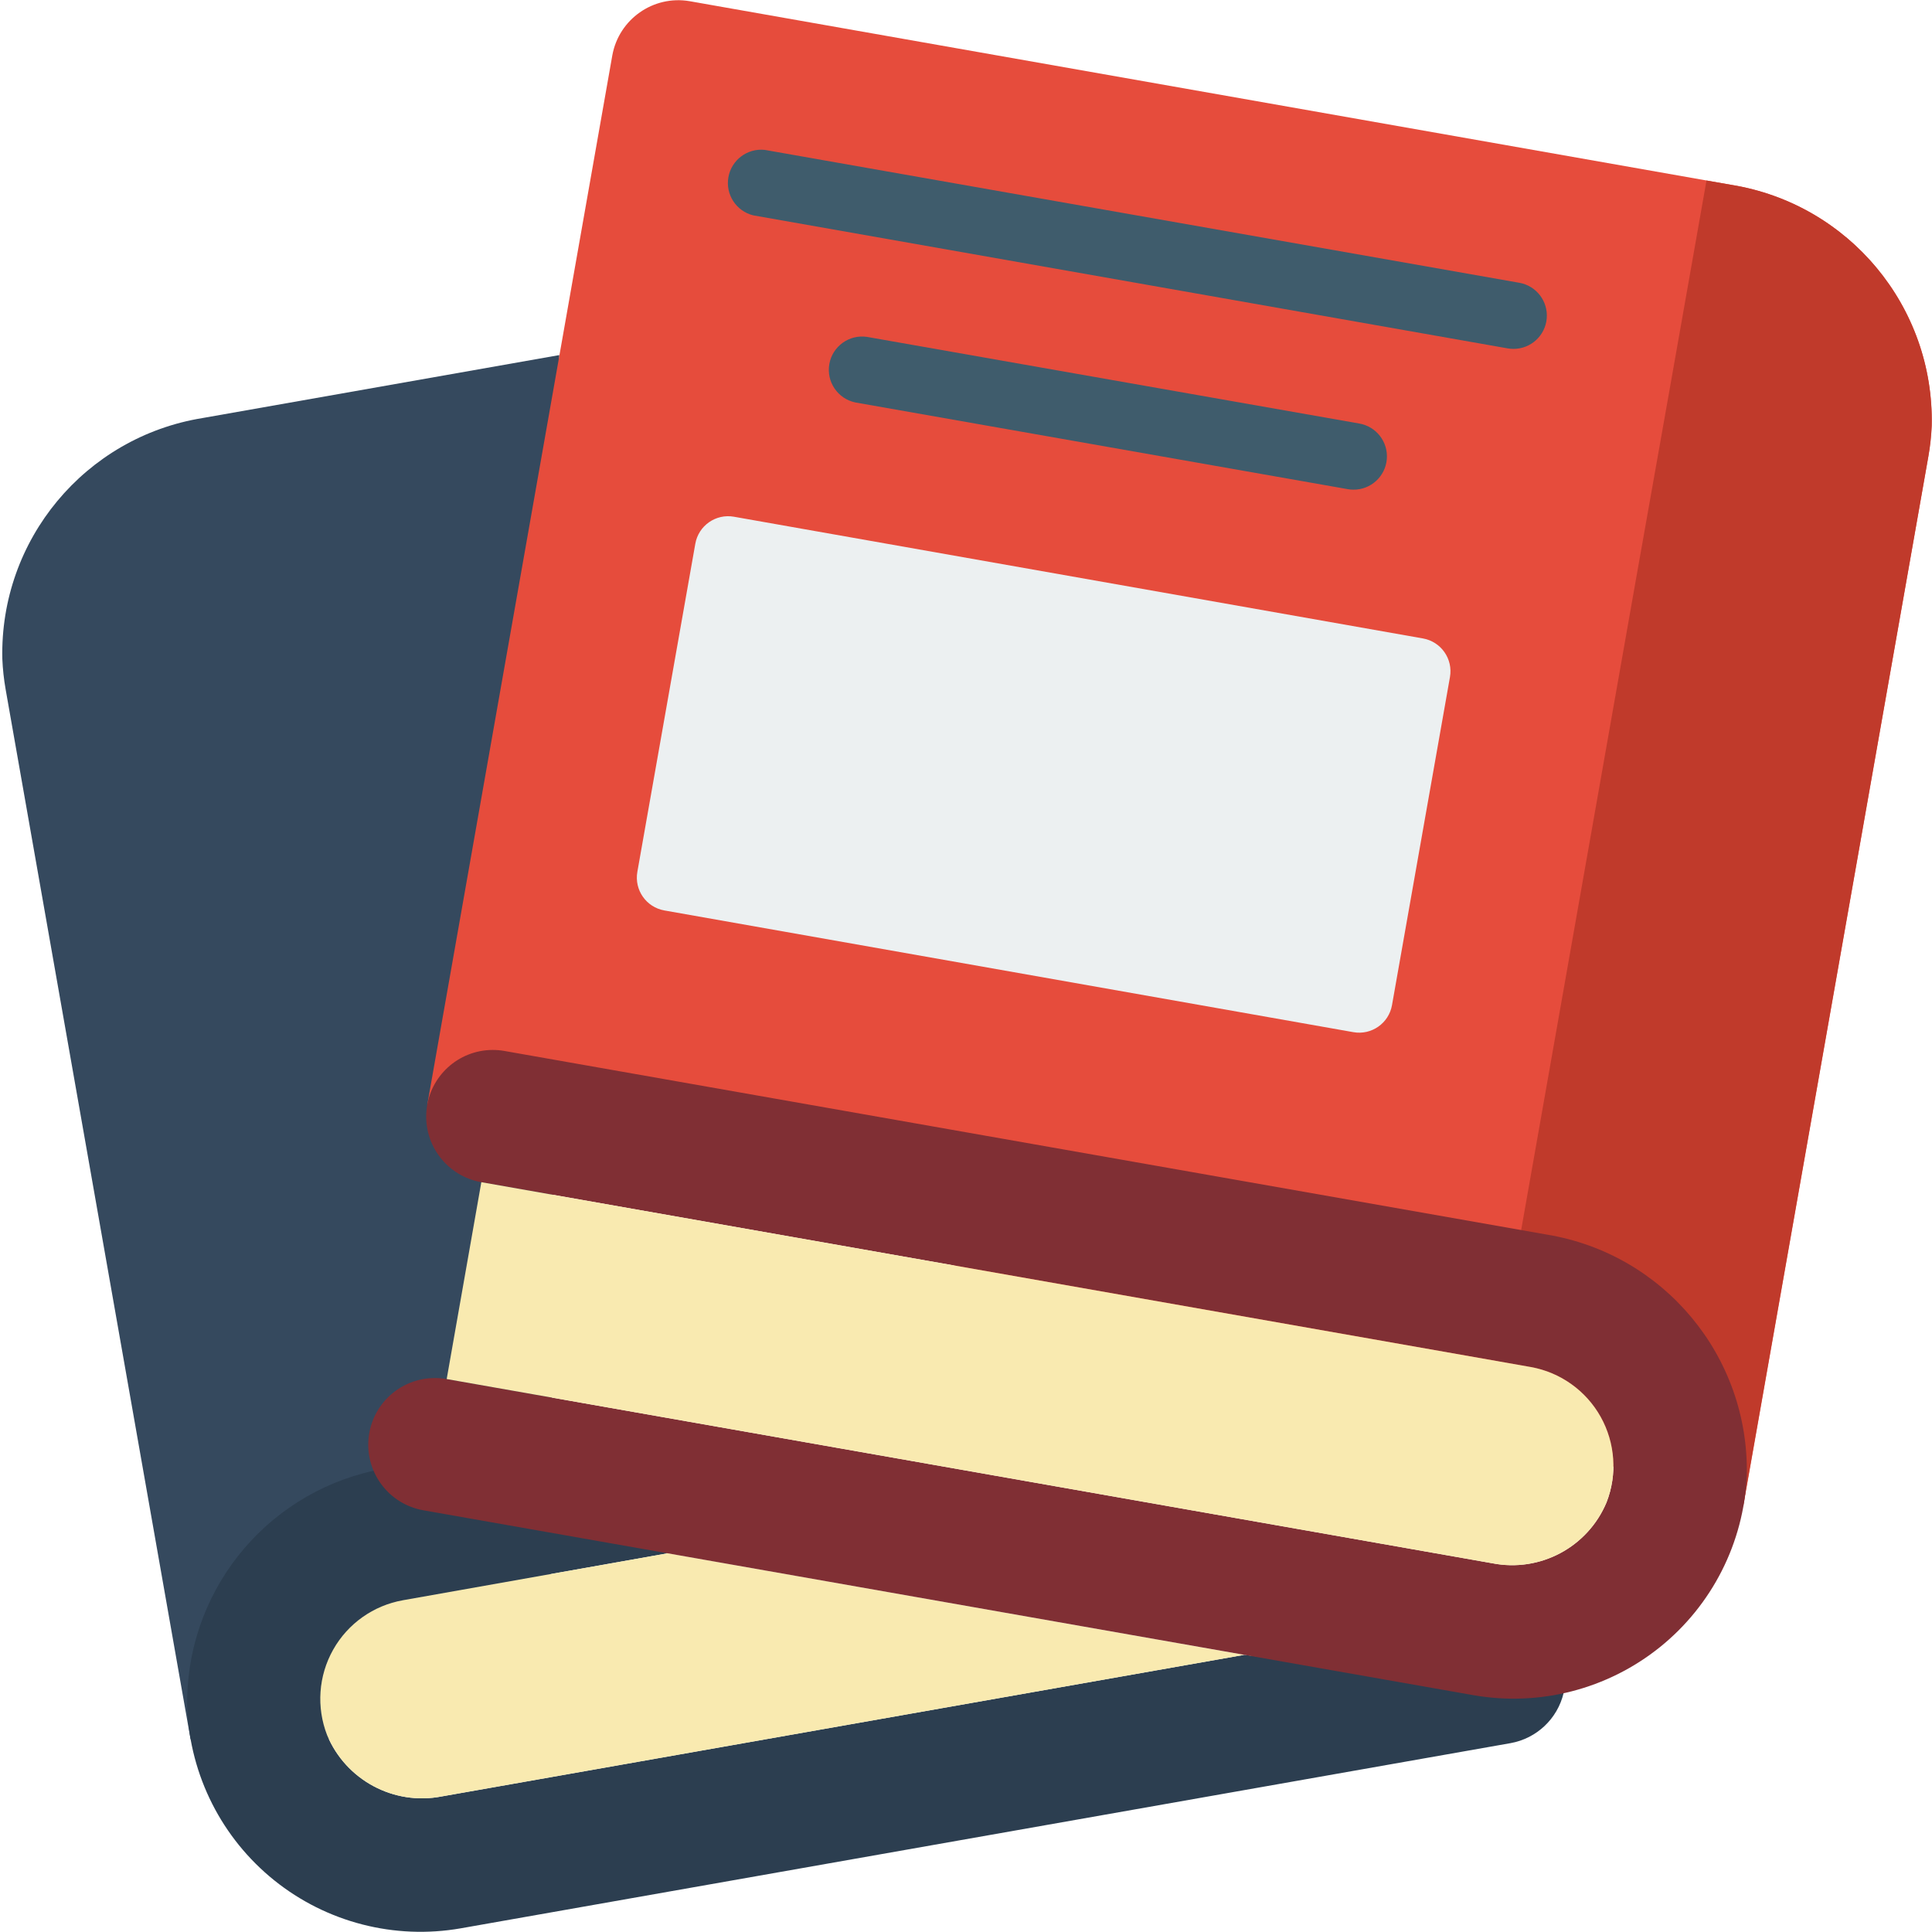
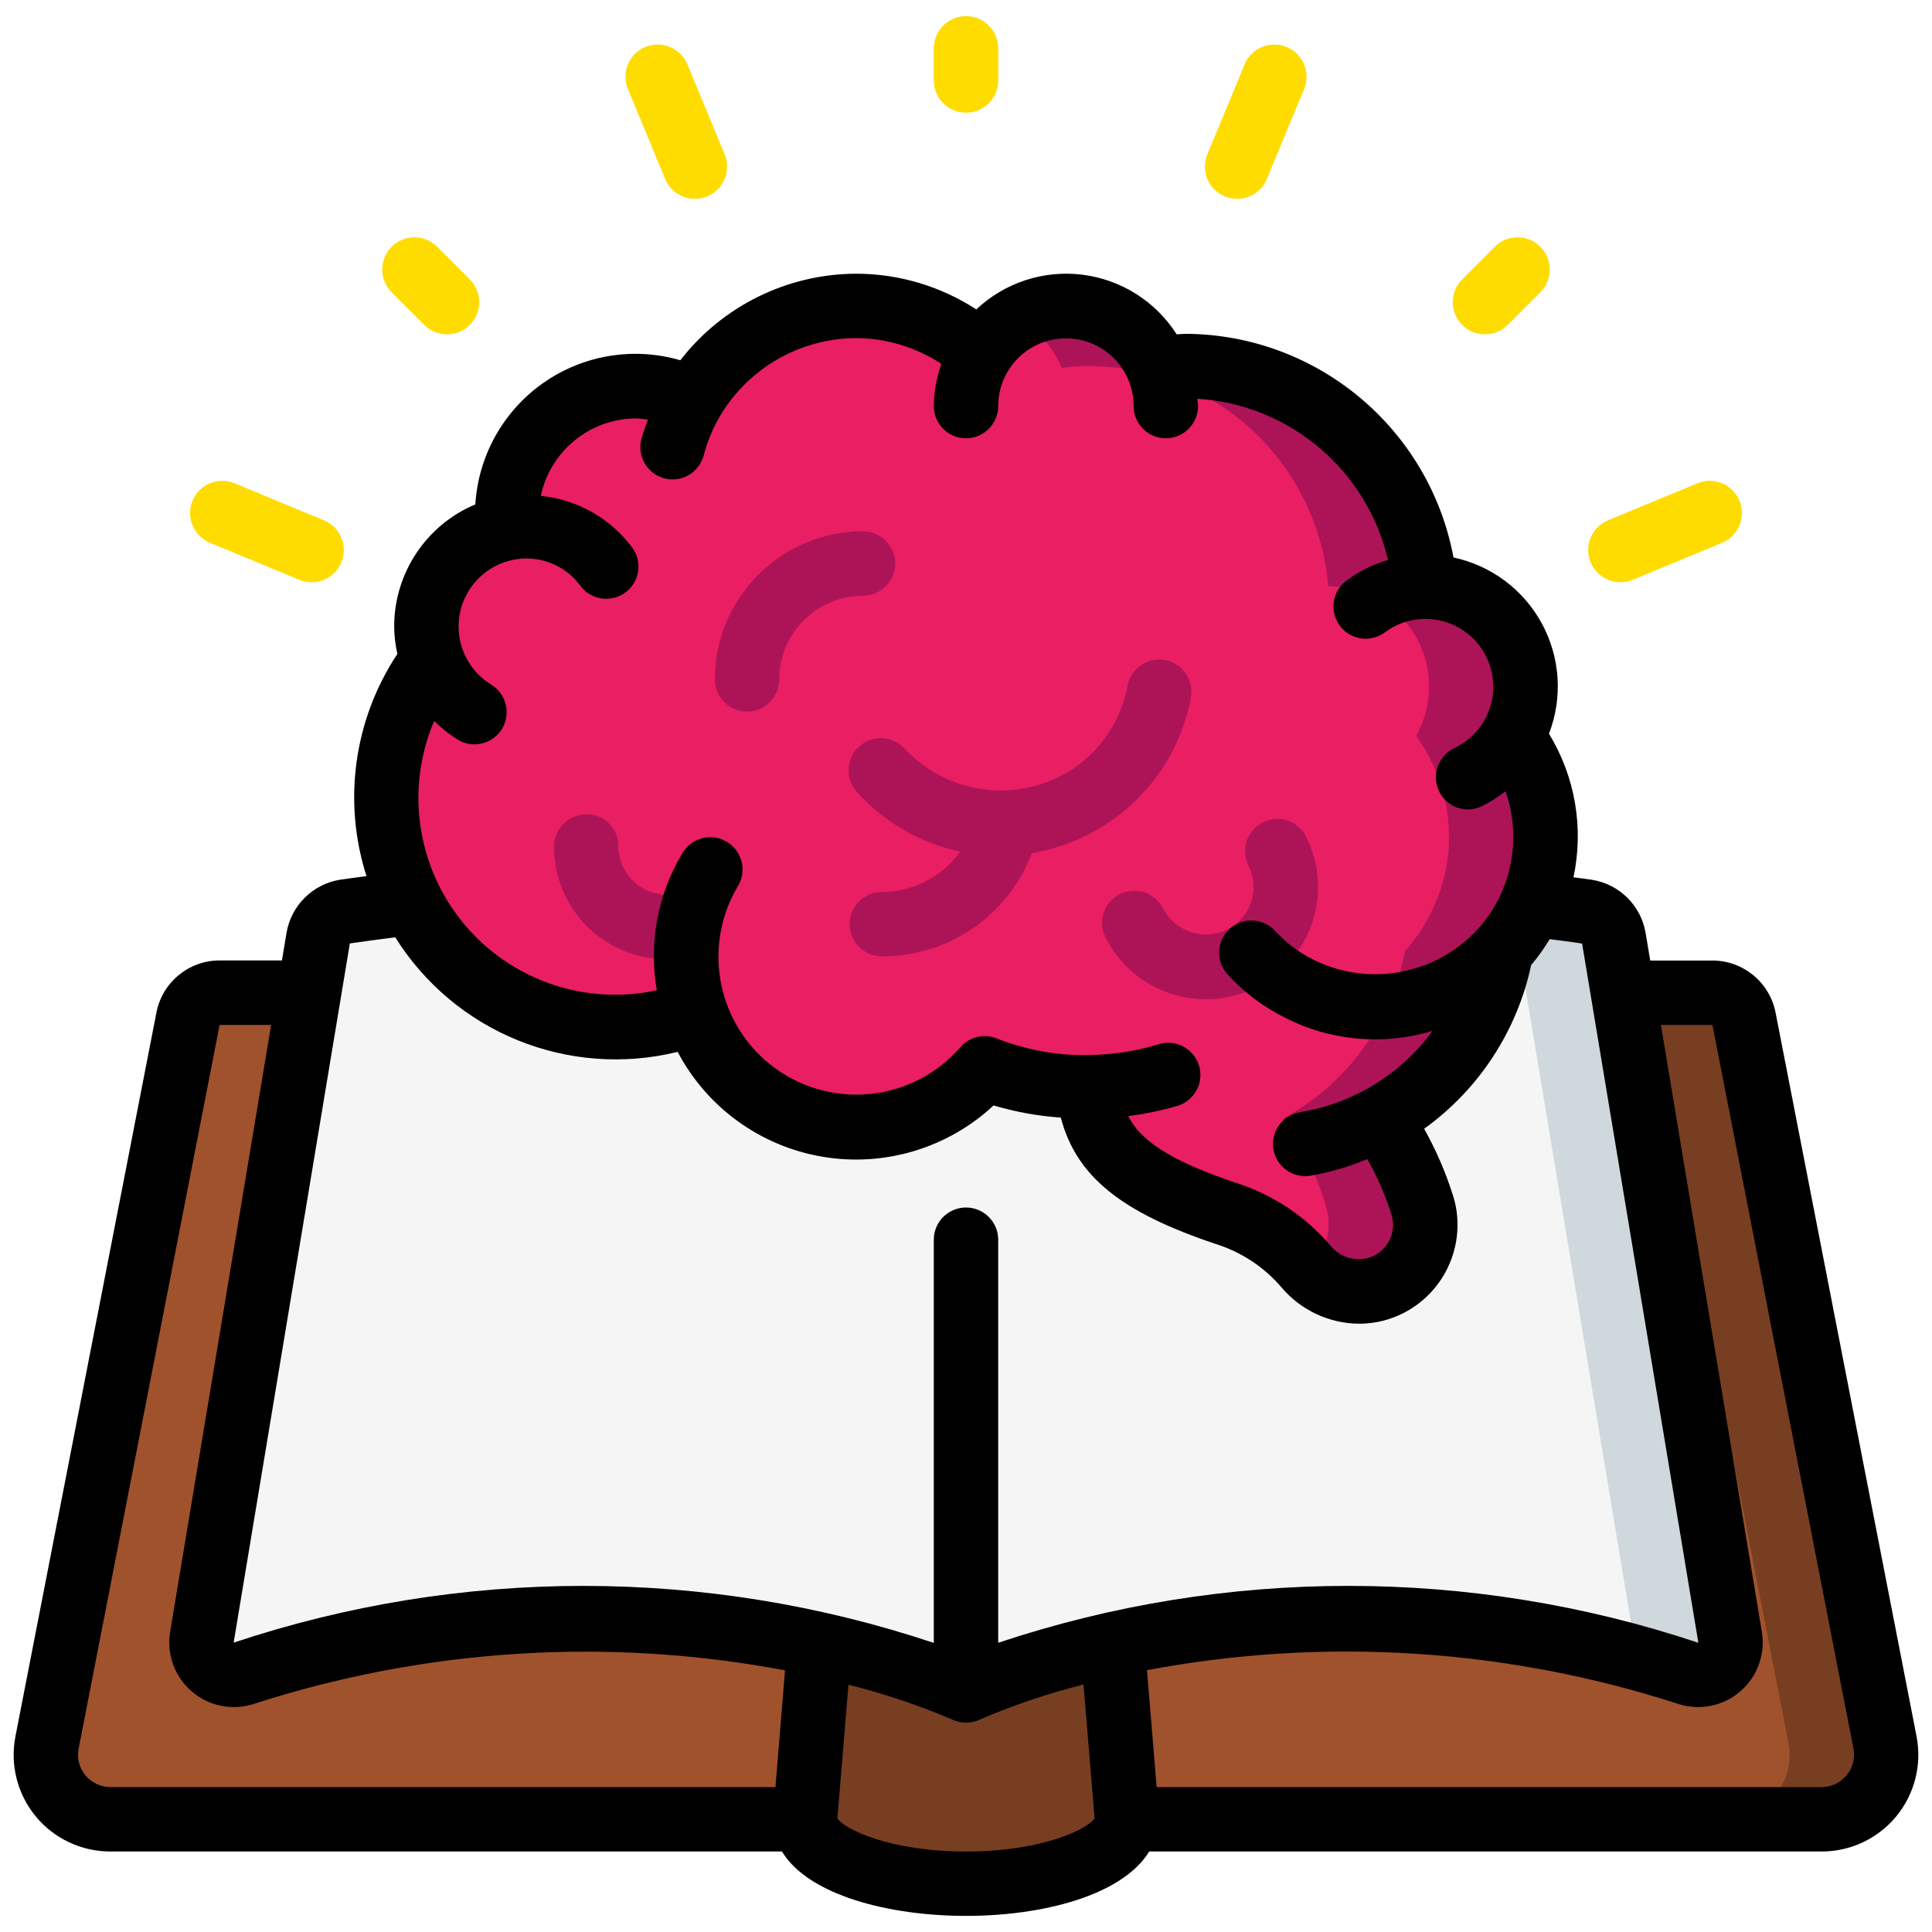
- <svg xmlns="http://www.w3.org/2000/svg" height="512" viewBox="0 0 58 58" width="512">
+ <svg xmlns="http://www.w3.org/2000/svg" height="512" viewBox="0 0 60 59" width="512">
  <g id="Page-1" fill="none" fill-rule="evenodd">
-     <g id="030---Messy-Books" fill-rule="nonzero">
-       <path id="Shape" d="m5.72 52.21-5.55-31.51c-.054-.304-.087-.611-.1-.92-.082-3.572 2.483-6.658 6.01-7.23l10.71-1.89-.29 41.55z" fill="#35495e" />
-       <path id="Shape" d="m46.94 50.83c-.186.771-.809 1.359-1.59 1.5l-31.52 5.56c-1.987.347-4.027-.179-5.598-1.442-1.572-1.264-2.523-3.143-2.612-5.158-.079-3.416 2.273-6.408 5.61-7.14l8.83 2.48h-.01l-7.95 1.41c-.887.156-1.657.701-2.098 1.485-.442.784-.508 1.726-.182 2.565.566 1.351 2.002 2.12 3.44 1.84l24.09-4.25z" fill="#2c3e50" />
-       <path id="Shape" d="m20.05 46.63-7.95 1.41c-.887.156-1.657.701-2.098 1.485-.442.784-.508 1.726-.182 2.565.566 1.351 2.002 2.12 3.44 1.84l24.09-4.25z" fill="#f9eab0" />
-       <path id="Shape" d="m12.826 33.171 5.557-31.514c.199-1.083 1.231-1.806 2.317-1.622l31.277 5.515c3.53.572 6.097 3.66 6.015 7.235-.014.307-.047.613-.1.916l-5.557 31.514z" fill="#e64c3c" />
-       <path id="Shape" d="m45.438 10.474c-.059-0-.117-.005-.175-.015l-22.651-3.994c-.511-.126-.837-.627-.745-1.145.092-.518.57-.877 1.093-.82l22.65 3.989c.511.089.868.555.824 1.071-.045.517-.477.913-.996.914z" fill="#3f5c6c" />
-       <path id="Shape" d="m40.63 14.7c-.059 0-.117-.005-.175-.016l-14.772-2.601c-.531-.108-.88-.62-.786-1.154.094-.534.597-.896 1.133-.815l14.773 2.6c.514.087.875.554.83 1.073-.045.519-.482.917-1.003.913z" fill="#3f5c6c" />
-       <rect id="Rectangle-path" fill="#ecf0f1" height="12" rx="1" transform="matrix(.985 .174 -.174 .985 4.511 -5.088)" width="23" x="19.833" y="17.234" />
-       <path id="Shape" d="m57.99 12.78c-.012.309-.045.616-.1.92l-5.56 31.51-7.71-2.35 4.47-25.34 1.06-5.98 1.08-6.12.75.13c3.526.575 6.089 3.659 6.01 7.23z" fill="#c03a2b" />
-       <path id="Shape" d="m46.42 37.06-31.28-5.51c-.116-.02-.233-.03-.35-.03-1.036.003-1.899.797-1.988 1.829-.088 1.033.627 1.962 1.648 2.141l31.51 5.55c.886.16 1.654.709 2.093 1.494.439.786.504 1.727.177 2.566-.563 1.348-1.997 2.113-3.43 1.83l-31.39-5.53c-.116-.02-.233-.03-.35-.03-1.038-.003-1.906.79-1.997 1.824-.091 1.034.624 1.966 1.647 2.146l31.52 5.55c1.985.348 4.024-.176 5.596-1.437 1.572-1.262 2.524-3.139 2.614-5.153.078-3.577-2.489-6.665-6.02-7.24z" fill="#802f34" />
-       <path id="Shape" d="m48.23 45.1c-.563 1.348-1.997 2.113-3.43 1.83l-31.39-5.53 1.04-5.91 31.51 5.55c.886.16 1.654.709 2.093 1.494.439.786.504 1.727.177 2.566z" fill="#f9eab0" />
+     <g id="026---Idea" fill-rule="nonzero">
+       <path id="Shape" d="m25.45 50.56-.45 5.44h-21.57c-.598.002-1.166-.264-1.547-.725-.381-.461-.537-1.068-.423-1.655l4.38-22.48c.091-.47.502-.809.98-.81h2.78l-3.33 20.02c-.054.343.073.689.335.917.262.228.623.304.955.203 5.777-1.887 11.952-2.201 17.89-.91z" fill="#a0522d" />
+       <path id="Shape" d="m56.57 56h-21.57l-.45-5.44c5.938-1.291 12.113-.977 17.89.91.332.101.693.025.955-.203.262-.228.389-.574.335-.917l-3.33-20.02h2.78c.478.001.889.34.98.81l4.38 22.48c.114.587-.041 1.195-.423 1.655-.381.461-.949.727-1.547.725z" fill="#a0522d" />
+       <path id="Shape" d="m58.54 53.62-4.38-22.48c-.091-.47-.502-.809-.98-.81h-2.78l.007.04c.38.088.673.389.753.77l4.38 22.48c.114.587-.041 1.195-.423 1.655-.381.461-.949.727-1.547.725h3c.598.002 1.166-.264 1.547-.725.381-.461.537-1.068.423-1.655z" fill="#783e22" />
+       <path id="Shape" d="m52.44 51.47c-5.777-1.887-11.952-2.201-17.89-.91-1.562.322-3.087.805-4.55 1.44-1.463-.635-2.988-1.118-4.55-1.44-5.938-1.291-12.113-.977-17.89.91-.332.101-.693.025-.955-.203-.262-.228-.389-.574-.335-.917l3.33-20.02.28-1.69c.072-.429.41-.763.84-.83.68-.1 1.38-.2 2.08-.28 1.222 2.375 3.669 3.869 6.34 3.87.843-.001 1.679-.15 2.47-.44.615 1.783 2.135 3.1 3.987 3.456s3.752-.307 4.983-1.736c1.001.389 2.066.589 3.14.59h.06c.21 1.8 1.15 2.86 4.29 3.91.962.307 1.821.875 2.48 1.64.588.728 1.584.984 2.45.63.763-.329 1.257-1.079 1.26-1.91.001-.217-.033-.433-.1-.64-.287-.955-.733-1.854-1.32-2.66 1.987-1.069 3.381-2.982 3.79-5.2.39-.431.704-.925.93-1.46.58.07 1.15.14 1.72.23.43.067.768.401.84.83l.28 1.69 3.33 20.02c.054.343-.073.689-.335.917-.262.228-.623.304-.955.203z" fill="#f5f5f5" />
+       <path id="Shape" d="m53.73 50.35-3.33-20.02-.28-1.69c-.072-.429-.41-.763-.84-.83-.57-.09-1.14-.16-1.72-.23-.137.313-.304.611-.5.891.024.054.043.111.057.169l.28 1.69 3.33 20.02c.032.206-.003.416-.1.6.6.157 1.2.326 1.807.521.333.104.696.028.96-.2s.391-.577.336-.921z" fill="#cfd8dc" />
+       <path id="Shape" d="m35 56c0 1.1-2.24 2-5 2s-5-.9-5-2l.45-5.44c1.562.322 3.087.805 4.55 1.44 1.463-.635 2.988-1.118 4.55-1.44z" fill="#783e22" />
+       <path id="Shape" d="m48 25.49c.004.72-.146 1.433-.44 2.09-.226.535-.54 1.029-.93 1.46-.409 2.218-1.803 4.131-3.79 5.2.587.806 1.033 1.705 1.32 2.66.067.207.101.423.1.64-.003.831-.497 1.581-1.26 1.91-.866.354-1.862.098-2.45-.63-.659-.765-1.518-1.333-2.48-1.64-3.14-1.05-4.08-2.11-4.29-3.91h-.06c-1.074-.001-2.139-.201-3.14-.59-1.231 1.429-3.131 2.091-4.983 1.736s-3.373-1.673-3.987-3.456c-.791.29-1.627.439-2.47.44-2.703-.002-5.173-1.529-6.383-3.945-1.21-2.417-.954-5.309.663-7.475-.12-.327-.181-.672-.18-1.02-.003-1.486 1.044-2.767 2.5-3.06-.01-.12-.02-.24-.02-.37.001-2.231 1.809-4.039 4.04-4.04.606-.003 1.205.134 1.75.4 1.065-1.792 2.995-2.891 5.08-2.89 1.43-.005 2.812.518 3.88 1.47.613-.989 1.728-1.551 2.888-1.456 1.16.095 2.168.831 2.612 1.906.286-.032.573-.049.86-.05 3.875.006 7.099 2.979 7.42 6.84h.03c.824-0 1.614.328 2.196.912.582.584.907 1.375.904 2.198-.002.539-.14 1.068-.4 1.54.664.909 1.021 2.005 1.02 3.13z" fill="#e91e63" />
+       <path id="Shape" d="m46.98 22.36c.26-.472.398-1.001.4-1.54.003-.824-.323-1.615-.904-2.198-.582-.584-1.372-.912-2.196-.912h-.03c-.321-3.861-3.545-6.834-7.42-6.84-.287.001-.574.018-.86.05-.335-.82-1.005-1.456-1.841-1.748-.836-.292-1.757-.211-2.529.221.618.337 1.102.876 1.37 1.527.286-.032.573-.049.86-.05 3.875.006 7.099 2.979 7.42 6.84h.03c.824-0 1.614.328 2.196.912.582.584.907 1.375.904 2.198-.002.539-.14 1.068-.4 1.54.664.909 1.021 2.005 1.02 3.13.004.72-.146 1.433-.44 2.09-.226.535-.54 1.029-.93 1.46-.409 2.218-1.803 4.131-3.79 5.2.587.806 1.033 1.705 1.32 2.66.067.207.101.423.1.64-.007.527-.216 1.031-.582 1.41.578.626 1.481.832 2.273.52.793-.312 1.312-1.079 1.309-1.93.001-.217-.033-.433-.1-.64-.287-.955-.733-1.854-1.32-2.66 1.987-1.069 3.381-2.982 3.79-5.2.39-.431.704-.925.93-1.46.294-.657.444-1.37.44-2.09.001-1.125-.356-2.221-1.02-3.13z" fill="#ad1457" />
+       <path id="Shape" d="m40.562 25.483c-.161-.319-.48-.528-.836-.549-.357-.02-.697.151-.894.45s-.218.68-.057.999c.329.661.124 1.463-.482 1.885-.356.237-.795.312-1.209.206s-.764-.382-.963-.76c-.247-.494-.848-.694-1.342-.447s-.694.848-.447 1.342c.862 1.72 2.956 2.416 4.676 1.554 1.72-.862 2.416-2.956 1.554-4.676z" fill="#ad1457" />
+       <path id="Shape" d="m34.5 24.994c1.295-.893 2.186-2.26 2.479-3.806.074-.354-.048-.72-.32-.958-.272-.238-.652-.311-.992-.19-.341.121-.59.416-.651.772-.196 1.031-.791 1.944-1.656 2.539-1.664 1.121-3.895.866-5.264-.6-.373-.409-1.006-.438-1.415-.066s-.438 1.006-.066 1.415c.848.937 1.969 1.583 3.205 1.848-.56.787-1.468 1.254-2.434 1.252-.552 0-1 .448-1 1s.448 1 1 1c2.07.008 3.928-1.27 4.659-3.207.882-.147 1.721-.488 2.455-.999z" fill="#ad1457" />
+       <path id="Shape" d="m21.124 27.225c-.45.13-.936.043-1.312-.237-.376-.28-.6-.719-.605-1.188v-.025c-.001-.264-.106-.517-.294-.702-.188-.185-.442-.288-.706-.285-.555.005-1.001.457-1 1.012.001 1.924 1.558 3.485 3.482 3.489.339-.001.675-.051 1-.147.526-.16.823-.715.667-1.241s-.709-.828-1.237-.676z" fill="#ad1457" />
+       <path id="Shape" d="m27.8 17c0-.552-.448-1-1-1-2.539.003-4.597 2.061-4.6 4.6 0 .552.448 1 1 1s1-.448 1-1c0-.69.274-1.351.762-1.838s1.149-.762 1.838-.762c.552 0 1-.448 1-1z" fill="#ad1457" />
+       <g fill="#ffdc00">
+         <path id="Shape" d="m30 3c-.552 0-1-.448-1-1v-1c0-.552.448-1 1-1s1 .448 1 1v1c0 .552-.448 1-1 1z" />
+         <path id="Shape" d="m46.117 9.883c-.404-0-.769-.244-.924-.617s-.069-.804.217-1.09l1-1c.251-.26.623-.364.973-.273.35.092.623.365.714.714.092.35-.013.721-.273.973l-1 1c-.187.188-.442.293-.707.293z" />
+         <path id="Shape" d="m13.883 9.883c-.265-0-.52-.105-.707-.293l-1-1c-.26-.251-.364-.623-.273-.973.092-.35.365-.623.714-.714.35-.092.721.013.973.273l1 1c.286.286.371.716.217 1.09s-.519.617-.924.617z" />
+         <path id="Shape" d="m21.581 5.675c-.404 0-.769-.243-.924-.617l-1.148-2.772c-.146-.332-.101-.716.117-1.006s.576-.438.935-.388c.359.05.663.29.795.627l1.149 2.772c.102.245.102.521.001.766-.101.245-.296.44-.542.542-.122.05-.252.075-.383.075z" />
+         <path id="Shape" d="m38.419 5.675c-.131-0-.261-.026-.383-.076-.245-.102-.44-.296-.541-.541s-.101-.521 0-.766l1.149-2.772c.132-.338.436-.578.795-.627.359-.05.717.099.935.388s.263.674.117 1.006l-1.148 2.772c-.155.374-.52.617-.924.617z" />
+         <path id="Shape" d="m50.325 17.582c-.478.001-.891-.336-.984-.805-.093-.469.158-.938.601-1.12l2.772-1.148c.33-.137.708-.087.991.131.283.218.429.57.383.924-.047.354-.279.657-.609.793l-2.771 1.148c-.121.051-.252.077-.383.077z" />
+         <path id="Shape" d="m9.675 17.582c-.131-0-.262-.026-.383-.077l-2.771-1.148c-.33-.137-.562-.439-.609-.793-.047-.354.099-.706.383-.924.283-.218.661-.267.991-.131l2.772 1.148c.442.182.694.651.601 1.12-.093.469-.506.806-.984.805z" />
+       </g>
+       <path id="Shape" d="m55.143 30.953c-.181-.942-1.004-1.622-1.963-1.623h-1.931l-.142-.851c-.142-.855-.815-1.523-1.671-1.657-.19-.03-.382-.05-.571-.076.327-1.529.055-3.125-.76-4.459.431-1.118.35-2.368-.22-3.421s-1.574-1.803-2.745-2.053c-.749-4.008-4.236-6.921-8.313-6.946-.1 0-.189.013-.284.016-.652-1.023-1.726-1.702-2.929-1.852-1.204-.15-2.411.246-3.294 1.078-1.111-.722-2.408-1.108-3.734-1.109-2.136.009-4.149 1-5.458 2.688-1.453-.424-3.021-.164-4.259.707-1.239.871-2.014 2.258-2.107 3.769-1.527.642-2.52 2.136-2.521 3.792.003.287.037.573.1.853-1.35 2.035-1.703 4.574-.959 6.9-.268.037-.542.07-.8.108-.86.13-1.54.798-1.684 1.656l-.142.854h-1.936c-.957.001-1.78.679-1.962 1.619l-4.379 22.482c-.171.88.061 1.791.632 2.483.571.691 1.422 1.091 2.319 1.089h20.854c.828 1.366 3.344 2 5.716 2 2.347 0 4.839-.619 5.691-2h20.879c.897.002 1.747-.398 2.318-1.089.571-.691.803-1.602.633-2.482zm-39.878-10.187c-.812-.488-1.199-1.457-.948-2.371.252-.913 1.081-1.548 2.028-1.551.663-.002 1.287.313 1.679.848.213.287.563.438.918.397.355-.041.661-.268.803-.596.142-.328.098-.707-.115-.993-.679-.908-1.708-1.488-2.836-1.6.298-1.4 1.533-2.403 2.965-2.407.122.006.244.02.364.04-.08.205-.151.414-.21.626-.124.529.197 1.061.723 1.197.527.136 1.065-.174 1.213-.697.114-.44.288-.861.519-1.252.887-1.486 2.487-2.399 4.218-2.407.942.004 1.862.282 2.649.8-.15.421-.229.864-.235 1.311 0 .552.448 1 1 1s1-.448 1-1c0-1.162.942-2.103 2.103-2.103s2.103.942 2.103 2.103c0 .552.448 1 1 1s1-.448 1-1c0-.077-.019-.15-.023-.227 2.863.177 5.271 2.212 5.922 5.006-.466.136-.904.354-1.293.645-.286.214-.436.565-.393.92.043.355.271.66.6.8.329.14.707.095.993-.12.799-.592 1.903-.544 2.649.113.746.658.93 1.747.443 2.614-.218.383-.548.689-.947.876-.418.202-.642.666-.54 1.119.102.453.502.777.966.781.147 0.0.291-.032.424-.095.265-.128.515-.285.747-.467.517 1.47.193 3.104-.846 4.265l-.024.025c-1.303 1.411-3.381 1.793-5.1.936-.447-.222-.848-.524-1.185-.892-.373-.407-1.006-.435-1.413-.062-.407.373-.435 1.006-.062 1.413.497.545 1.09.994 1.749 1.326 1.425.739 3.083.892 4.619.427-.988 1.349-2.467 2.256-4.118 2.525-.514.084-.877.547-.836 1.066.041.519.473.919.993.921.053-0.0.106-.004.159-.012.609-.105 1.204-.279 1.774-.518.308.545.558 1.12.746 1.717.034.104.052.213.052.323-0.0.432-.258.823-.656.992-.46.178-.982.038-1.291-.347-.774-.909-1.789-1.583-2.927-1.945-2.161-.724-2.995-1.371-3.349-2.075.519-.065 1.032-.172 1.533-.32.342-.105.601-.384.681-.733.08-.348-.032-.713-.294-.956s-.633-.328-.975-.223c-.561.172-1.14.279-1.726.317-1.128.088-2.262-.083-3.314-.5-.395-.154-.844-.042-1.121.279-1.456 1.672-3.948 1.957-5.743.655-1.795-1.302-2.3-3.758-1.163-5.662.285-.474.131-1.09-.344-1.375s-1.09-.131-1.375.344c-.773 1.28-1.057 2.795-.8 4.268-2.233.483-4.549-.319-6.004-2.081-1.455-1.761-1.806-4.187-.91-6.288.224.226.473.425.744.593.472.277 1.079.122 1.362-.347.283-.469.135-1.078-.33-1.366zm-4.4 8.033c.461-.068.937-.128 1.41-.19 1.849 2.955 5.385 4.389 8.77 3.558.909 1.726 2.571 2.93 4.495 3.256 1.924.326 3.889-.263 5.317-1.593.68.203 1.38.329 2.087.378.483 1.832 1.879 2.942 4.812 3.925.791.248 1.496.712 2.036 1.341.6.714 1.483 1.129 2.416 1.135.408-0.0.812-.082 1.187-.242 1.134-.484 1.869-1.598 1.869-2.831.001-.321-.05-.641-.152-.946-.225-.707-.521-1.388-.884-2.035 1.7-1.222 2.885-3.034 3.323-5.082.213-.253.406-.523.576-.806.335.043.67.081 1.007.137l3.61 21.714c-7.056-2.356-14.688-2.356-21.744 0v-12.518c0-.552-.448-1-1-1s-1 .448-1 1v12.522c-7.056-2.358-14.687-2.361-21.744-.008zm-8.214 25.833c-.189-.228-.266-.529-.21-.82l4.379-22.482h1.6l-3.138 18.859c-.11.686.142 1.381.668 1.836.526.455 1.249.606 1.913.398 5.331-1.727 11.01-2.088 16.517-1.048l-.298 3.625h-20.652c-.302 0-.588-.135-.779-.368zm27.349 2.368c-2.409 0-3.791-.712-3.994-1.029l.344-4.15c1.1.274 2.176.635 3.218 1.079.135.065.282.099.432.1.15-0.0.298-.034.433-.1 1.042-.447 2.117-.81 3.217-1.086l.344 4.156c-.203.318-1.585 1.03-3.994 1.03zm27.349-2.368c-.191.233-.477.368-.779.368h-20.649l-.3-3.632c5.51-1.037 11.191-.674 16.524 1.057.663.205 1.386.052 1.909-.404.524-.456.774-1.15.663-1.835l-3.135-18.855h1.6l4.38 22.48c.055.292-.023.593-.213.821z" fill="#000" />
    </g>
  </g>
</svg>
